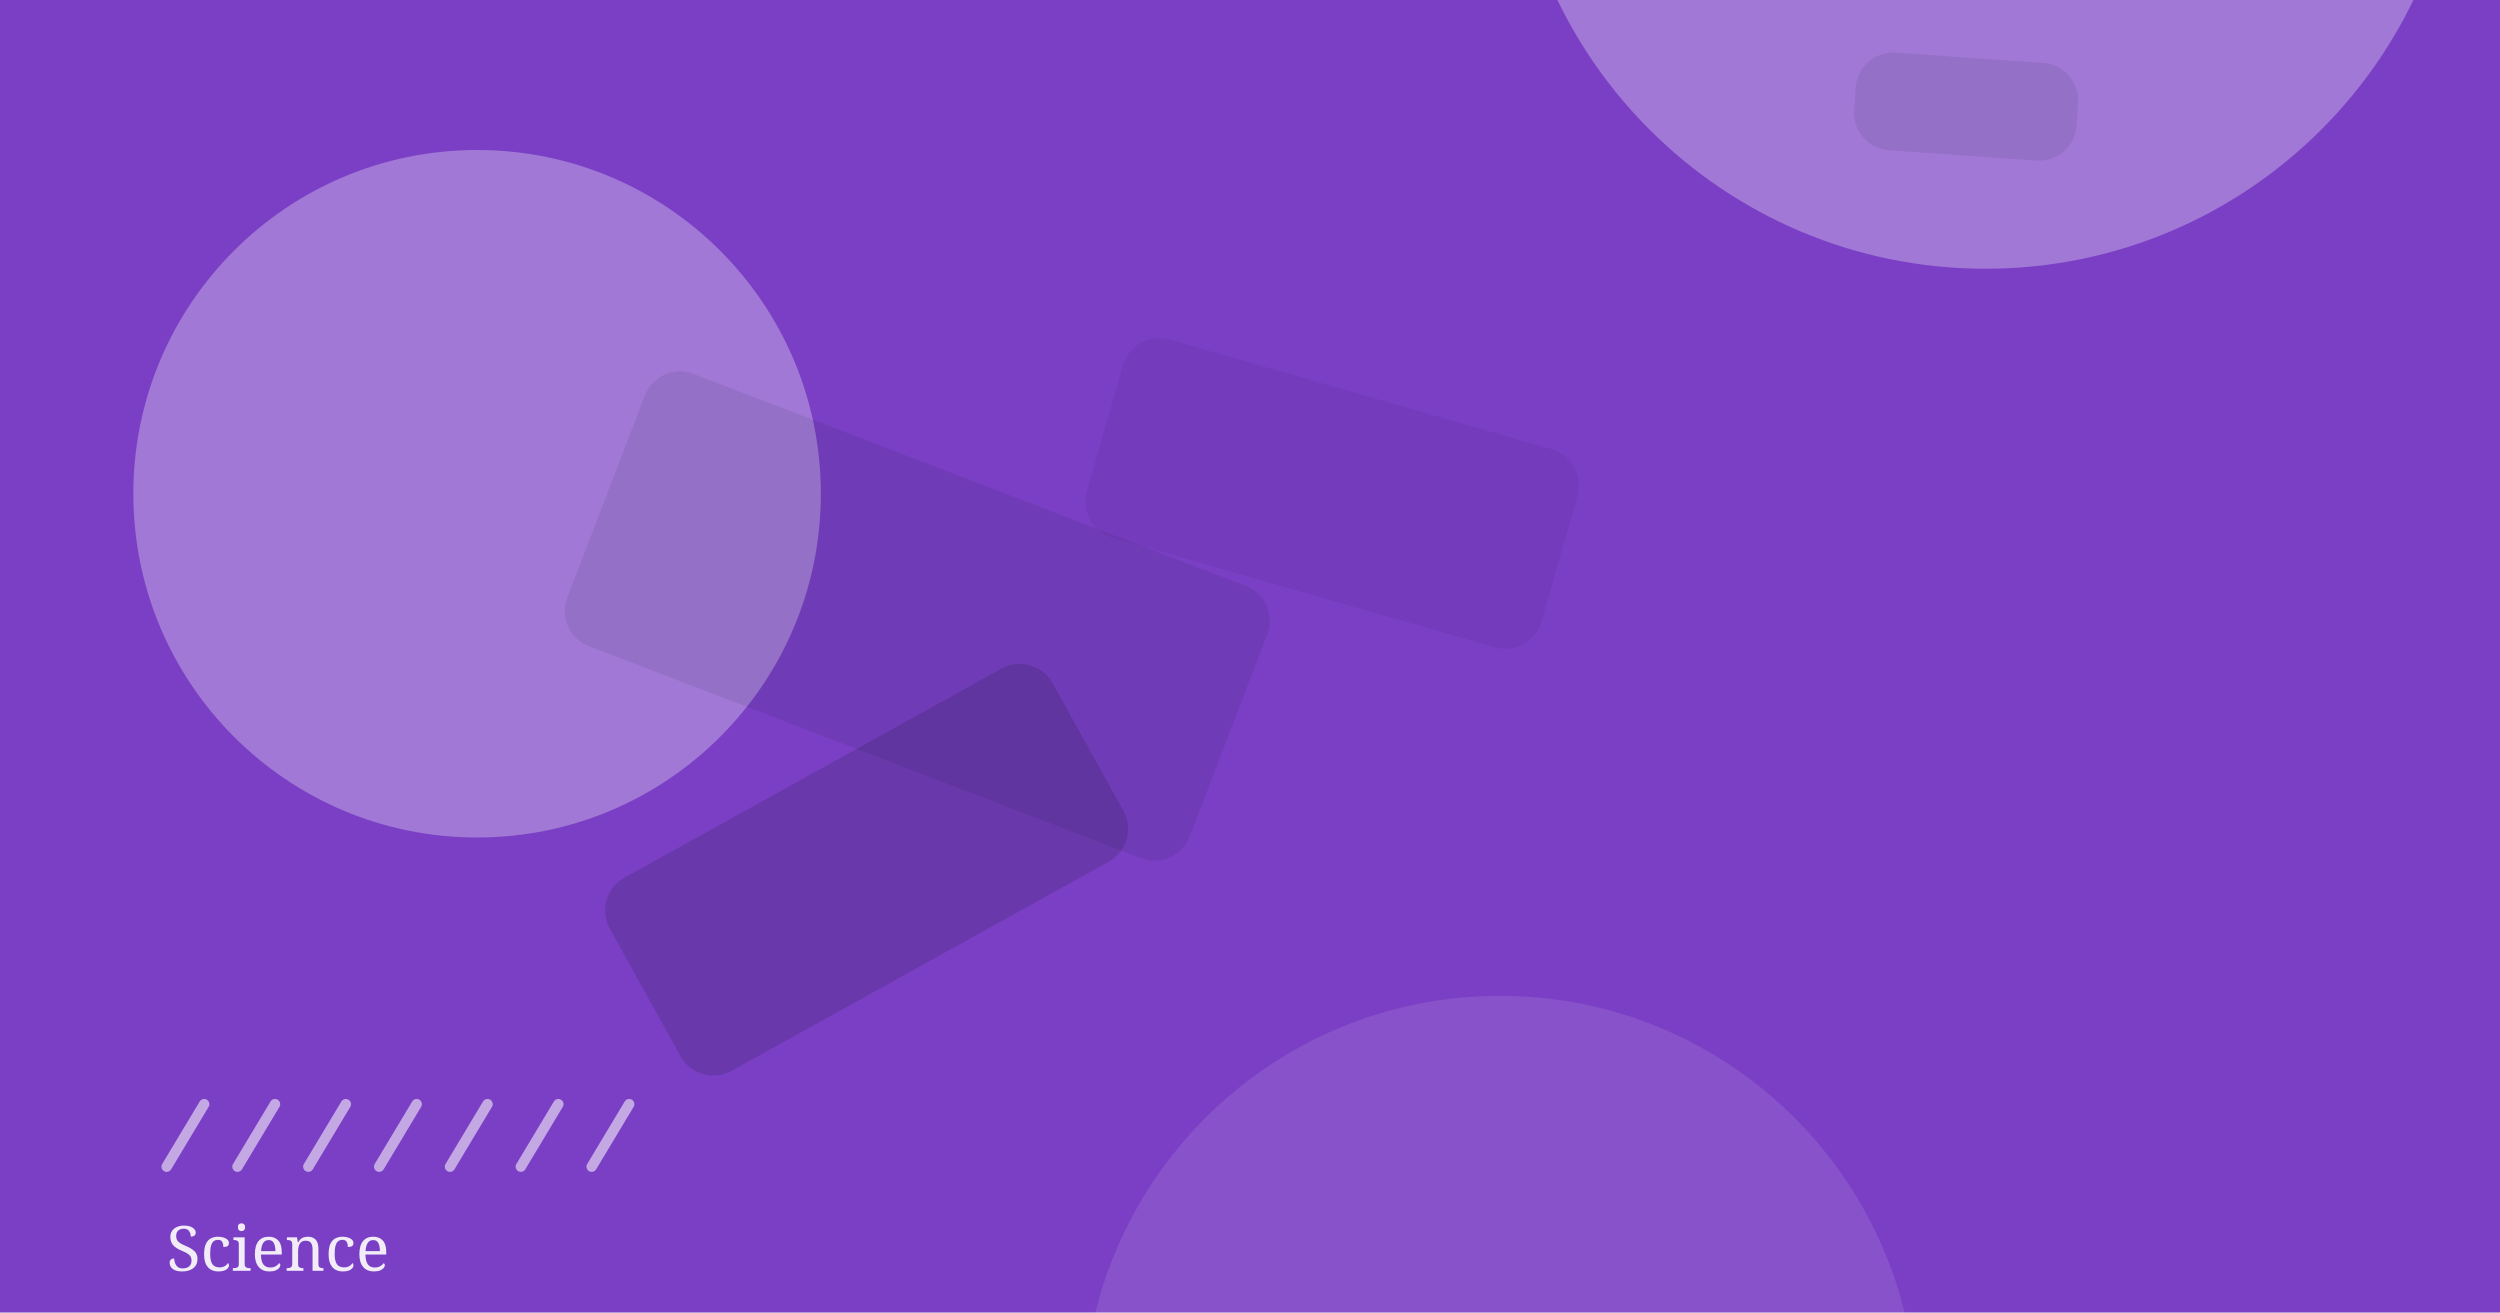
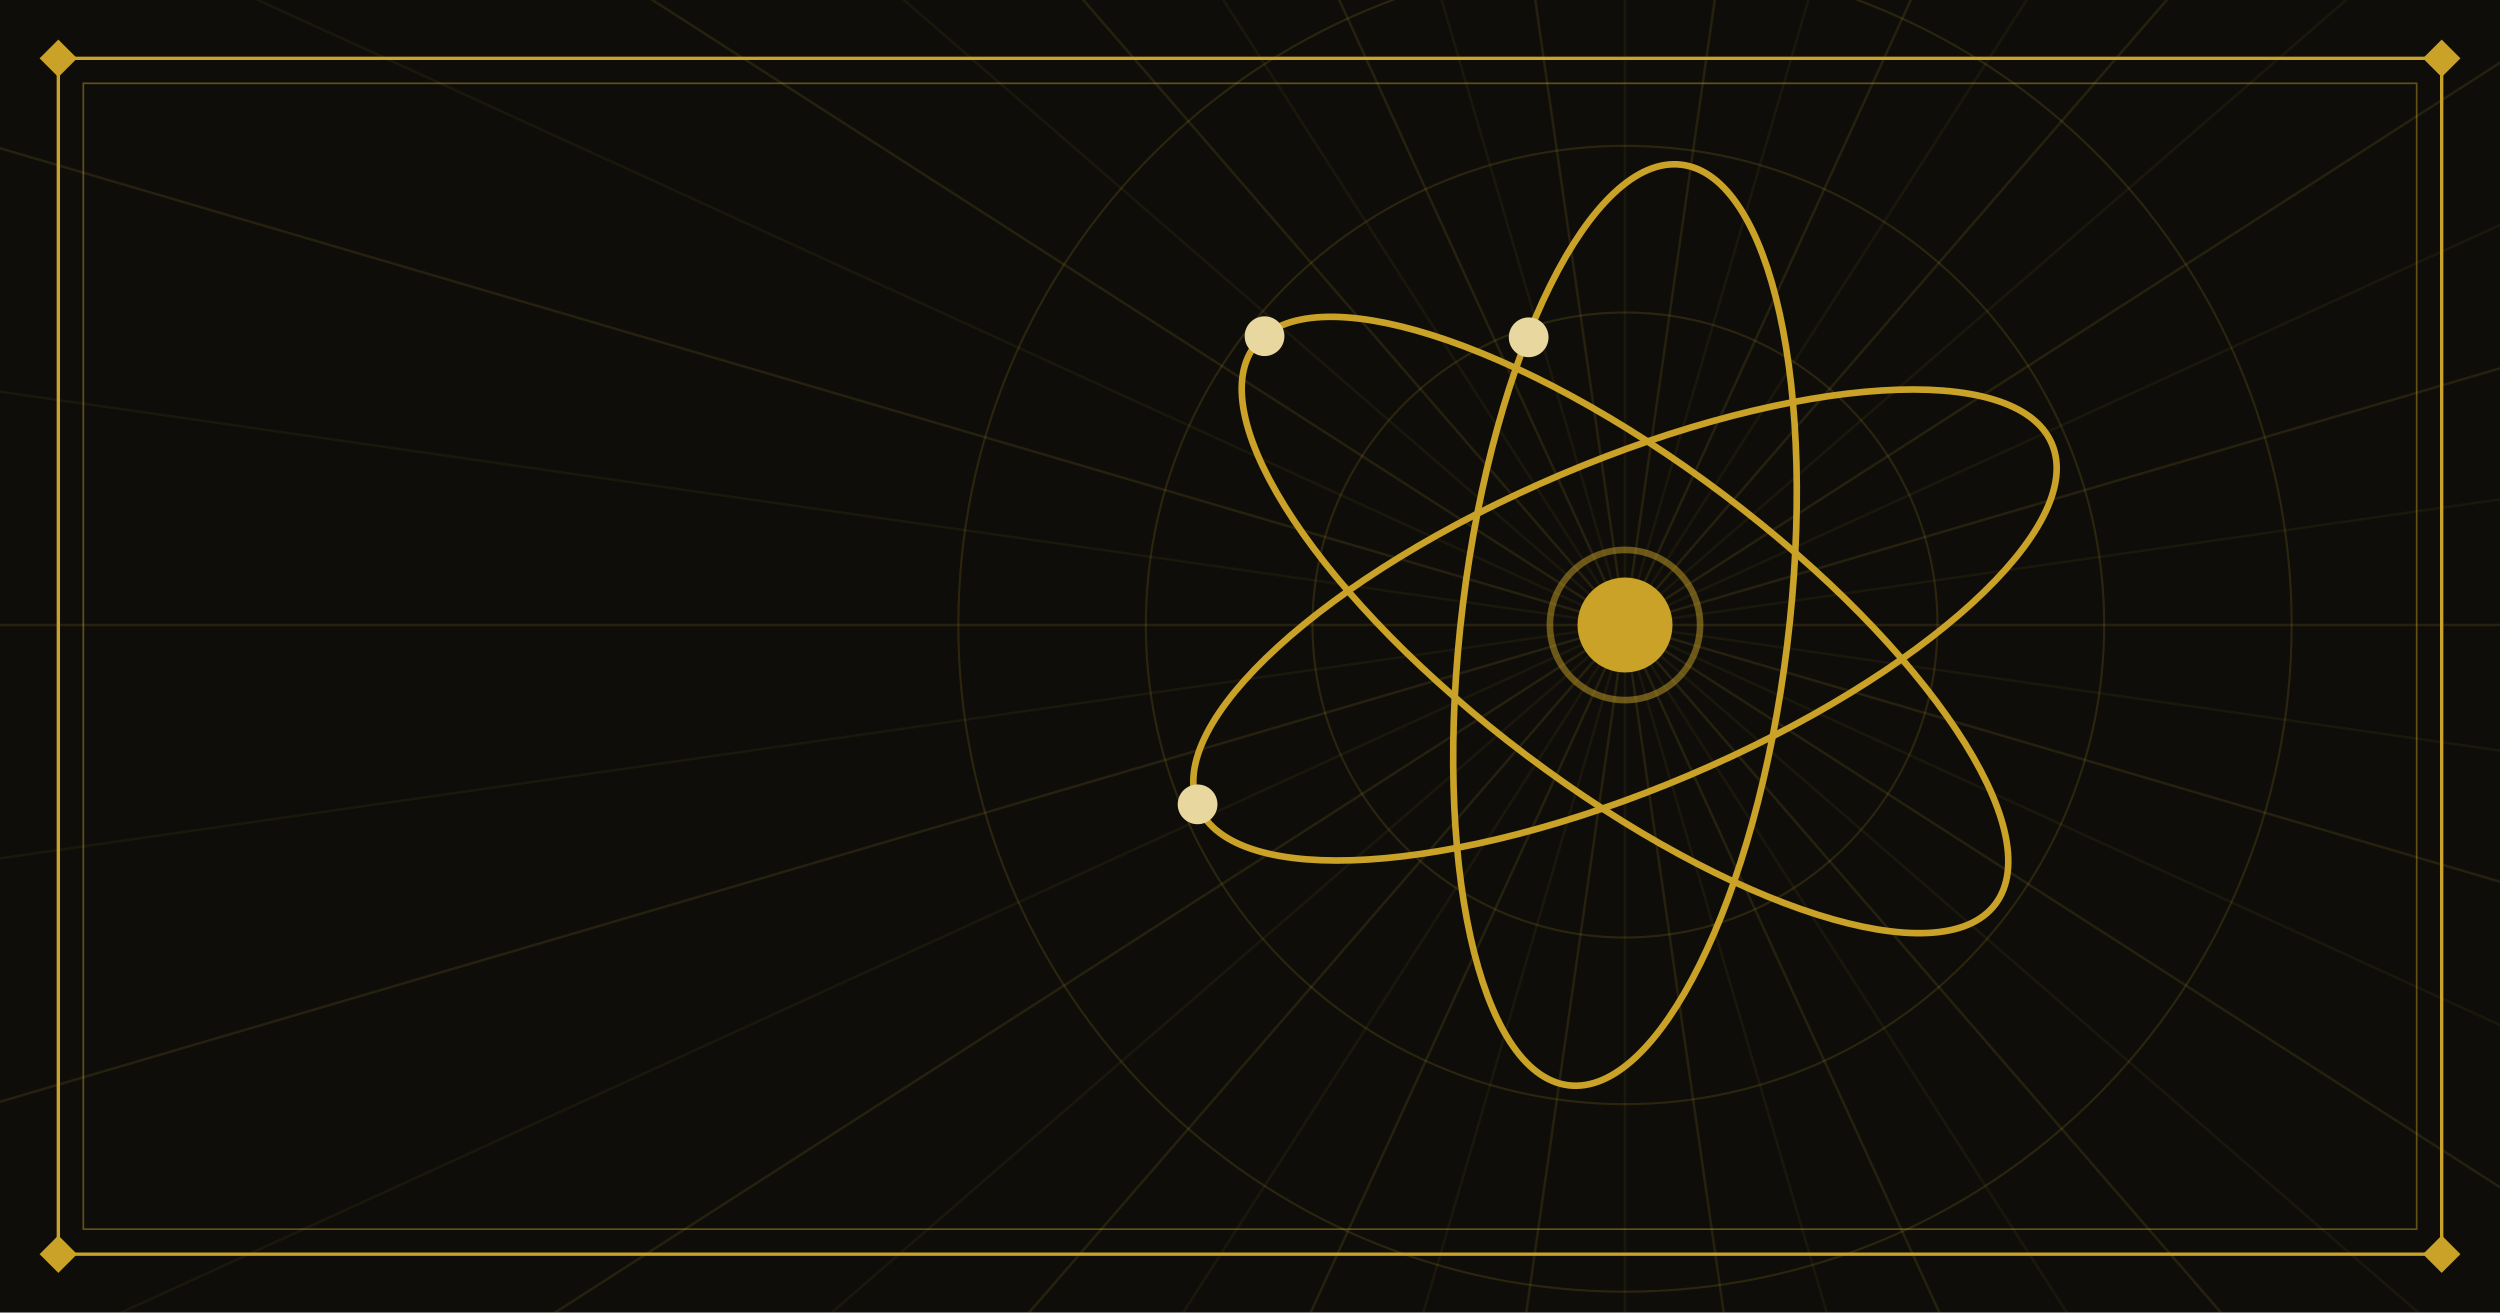
<svg xmlns="http://www.w3.org/2000/svg" viewBox="0 0 1200 630" width="1200" height="630">
-   <rect width="1200" height="630" fill="#7A3FC4" />
-   <circle cx="229" cy="237" r="165" fill="#ffffff" fill-opacity="0.3" />
-   <circle cx="720" cy="678" r="200" fill="#ffffff" fill-opacity="0.1" />
-   <rect x="544" y="158" width="227" height="99" rx="18" transform="rotate(16 544 158)" fill="#0b1020" fill-opacity="0.05" />
-   <circle cx="953" cy="-99" r="228" fill="#ffffff" fill-opacity="0.3" />
-   <rect x="284" y="430" width="243" height="106" rx="18" transform="rotate(-29 284 430)" fill="#0b1020" fill-opacity="0.15" />
-   <rect x="316" y="173" width="320" height="140" rx="18" transform="rotate(21 316 173)" fill="#0b1020" fill-opacity="0.08" />
-   <rect x="892" y="24" width="107" height="47" rx="18" transform="rotate(4 892 24)" fill="#0b1020" fill-opacity="0.08" />
-   <line x1="80" y1="560" x2="98" y2="530" stroke="#ffffff" stroke-opacity="0.55" stroke-width="5" stroke-linecap="round" />
-   <line x1="114" y1="560" x2="132" y2="530" stroke="#ffffff" stroke-opacity="0.55" stroke-width="5" stroke-linecap="round" />
-   <line x1="148" y1="560" x2="166" y2="530" stroke="#ffffff" stroke-opacity="0.55" stroke-width="5" stroke-linecap="round" />
-   <line x1="182" y1="560" x2="200" y2="530" stroke="#ffffff" stroke-opacity="0.55" stroke-width="5" stroke-linecap="round" />
-   <line x1="216" y1="560" x2="234" y2="530" stroke="#ffffff" stroke-opacity="0.55" stroke-width="5" stroke-linecap="round" />
-   <line x1="250" y1="560" x2="268" y2="530" stroke="#ffffff" stroke-opacity="0.55" stroke-width="5" stroke-linecap="round" />
-   <line x1="284" y1="560" x2="302" y2="530" stroke="#ffffff" stroke-opacity="0.55" stroke-width="5" stroke-linecap="round" />
-   <text x="80" y="610" font-family="Georgia, serif" font-size="30" fill="#ffffff" fill-opacity="0.9">Science</text>
+   <rect width="1200" height="630" fill="#0E0D0A" />
+   <line x1="780" y1="300" x2="2180" y2="300" stroke="#C9A227" stroke-opacity="0.13" stroke-width="1.2" />
+   <line x1="780" y1="300" x2="2166" y2="499" stroke="#C9A227" stroke-opacity="0.07" stroke-width="1.2" />
+   <line x1="780" y1="300" x2="2123" y2="694" stroke="#C9A227" stroke-opacity="0.13" stroke-width="1.2" />
+   <line x1="780" y1="300" x2="2053" y2="882" stroke="#C9A227" stroke-opacity="0.07" stroke-width="1.2" />
+   <line x1="780" y1="300" x2="1958" y2="1057" stroke="#C9A227" stroke-opacity="0.13" stroke-width="1.2" />
+   <line x1="780" y1="300" x2="1838" y2="1217" stroke="#C9A227" stroke-opacity="0.07" stroke-width="1.2" />
+   <line x1="780" y1="300" x2="1697" y2="1358" stroke="#C9A227" stroke-opacity="0.13" stroke-width="1.2" />
+   <line x1="780" y1="300" x2="1537" y2="1478" stroke="#C9A227" stroke-opacity="0.07" stroke-width="1.2" />
+   <line x1="780" y1="300" x2="1362" y2="1573" stroke="#C9A227" stroke-opacity="0.13" stroke-width="1.2" />
+   <line x1="780" y1="300" x2="1174" y2="1643" stroke="#C9A227" stroke-opacity="0.07" stroke-width="1.2" />
+   <line x1="780" y1="300" x2="979" y2="1686" stroke="#C9A227" stroke-opacity="0.13" stroke-width="1.2" />
+   <line x1="780" y1="300" x2="780" y2="1700" stroke="#C9A227" stroke-opacity="0.07" stroke-width="1.2" />
+   <line x1="780" y1="300" x2="581" y2="1686" stroke="#C9A227" stroke-opacity="0.13" stroke-width="1.2" />
+   <line x1="780" y1="300" x2="386" y2="1643" stroke="#C9A227" stroke-opacity="0.07" stroke-width="1.2" />
+   <line x1="780" y1="300" x2="198" y2="1573" stroke="#C9A227" stroke-opacity="0.13" stroke-width="1.2" />
+   <line x1="780" y1="300" x2="23" y2="1478" stroke="#C9A227" stroke-opacity="0.07" stroke-width="1.2" />
+   <line x1="780" y1="300" x2="-137" y2="1358" stroke="#C9A227" stroke-opacity="0.13" stroke-width="1.2" />
+   <line x1="780" y1="300" x2="-278" y2="1217" stroke="#C9A227" stroke-opacity="0.07" stroke-width="1.2" />
+   <line x1="780" y1="300" x2="-398" y2="1057" stroke="#C9A227" stroke-opacity="0.13" stroke-width="1.2" />
+   <line x1="780" y1="300" x2="-493" y2="882" stroke="#C9A227" stroke-opacity="0.07" stroke-width="1.2" />
+   <line x1="780" y1="300" x2="-563" y2="694" stroke="#C9A227" stroke-opacity="0.13" stroke-width="1.2" />
+   <line x1="780" y1="300" x2="-606" y2="499" stroke="#C9A227" stroke-opacity="0.07" stroke-width="1.2" />
+   <line x1="780" y1="300" x2="-620" y2="300" stroke="#C9A227" stroke-opacity="0.13" stroke-width="1.2" />
+   <line x1="780" y1="300" x2="-606" y2="101" stroke="#C9A227" stroke-opacity="0.07" stroke-width="1.2" />
+   <line x1="780" y1="300" x2="-563" y2="-94" stroke="#C9A227" stroke-opacity="0.13" stroke-width="1.2" />
+   <line x1="780" y1="300" x2="-493" y2="-282" stroke="#C9A227" stroke-opacity="0.07" stroke-width="1.2" />
+   <line x1="780" y1="300" x2="-398" y2="-457" stroke="#C9A227" stroke-opacity="0.13" stroke-width="1.2" />
+   <line x1="780" y1="300" x2="-278" y2="-617" stroke="#C9A227" stroke-opacity="0.07" stroke-width="1.2" />
+   <line x1="780" y1="300" x2="-137" y2="-758" stroke="#C9A227" stroke-opacity="0.13" stroke-width="1.2" />
+   <line x1="780" y1="300" x2="23" y2="-878" stroke="#C9A227" stroke-opacity="0.07" stroke-width="1.2" />
+   <line x1="780" y1="300" x2="198" y2="-973" stroke="#C9A227" stroke-opacity="0.13" stroke-width="1.2" />
+   <line x1="780" y1="300" x2="386" y2="-1043" stroke="#C9A227" stroke-opacity="0.07" stroke-width="1.2" />
+   <line x1="780" y1="300" x2="581" y2="-1086" stroke="#C9A227" stroke-opacity="0.13" stroke-width="1.2" />
+   <line x1="780" y1="300" x2="780" y2="-1100" stroke="#C9A227" stroke-opacity="0.07" stroke-width="1.2" />
+   <line x1="780" y1="300" x2="979" y2="-1086" stroke="#C9A227" stroke-opacity="0.13" stroke-width="1.2" />
+   <line x1="780" y1="300" x2="1174" y2="-1043" stroke="#C9A227" stroke-opacity="0.07" stroke-width="1.2" />
+   <line x1="780" y1="300" x2="1362" y2="-973" stroke="#C9A227" stroke-opacity="0.13" stroke-width="1.2" />
+   <line x1="780" y1="300" x2="1537" y2="-878" stroke="#C9A227" stroke-opacity="0.07" stroke-width="1.2" />
+   <line x1="780" y1="300" x2="1697" y2="-758" stroke="#C9A227" stroke-opacity="0.13" stroke-width="1.2" />
+   <line x1="780" y1="300" x2="1838" y2="-617" stroke="#C9A227" stroke-opacity="0.07" stroke-width="1.2" />
+   <line x1="780" y1="300" x2="1958" y2="-457" stroke="#C9A227" stroke-opacity="0.13" stroke-width="1.2" />
+   <line x1="780" y1="300" x2="2053" y2="-282" stroke="#C9A227" stroke-opacity="0.07" stroke-width="1.2" />
+   <line x1="780" y1="300" x2="2123" y2="-94" stroke="#C9A227" stroke-opacity="0.13" stroke-width="1.2" />
+   <line x1="780" y1="300" x2="2166" y2="101" stroke="#C9A227" stroke-opacity="0.07" stroke-width="1.2" />
+   <circle cx="780" cy="300" r="150" fill="none" stroke="#C9A227" stroke-opacity="0.16" stroke-width="1" />
+   <circle cx="780" cy="300" r="230" fill="none" stroke="#C9A227" stroke-opacity="0.16" stroke-width="1" />
+   <circle cx="780" cy="300" r="320" fill="none" stroke="#C9A227" stroke-opacity="0.16" stroke-width="1" />
+   <rect x="28" y="28" width="1144" height="574" fill="none" stroke="#C9A227" stroke-width="1.6" />
+   <rect x="40" y="40" width="1120" height="550" fill="none" stroke="#C9A227" stroke-opacity="0.45" stroke-width="0.8" />
+   <path d="M28 19 L37 28 L28 37 L19 28 Z" fill="#C9A227" />
+   <path d="M1172 19 L1181 28 L1172 37 L1163 28 Z" fill="#C9A227" />
+   <path d="M28 593 L37 602 L28 611 L19 602 Z" fill="#C9A227" />
+   <path d="M1172 593 L1181 602 L1172 611 L1163 602 Z" fill="#C9A227" />
+   <g transform="translate(780 300) rotate(6) scale(1.06)" fill="none" stroke="#C9A227" stroke-width="3" stroke-linecap="round" stroke-linejoin="round">
+     <circle r="20" fill="#C9A227" />
+     <circle r="34" stroke-opacity="0.5" />
+     <ellipse rx="210" ry="74" transform="rotate(31)" />
+     <circle cx="-176" cy="-113" r="9" fill="#E9D7A0" stroke="none" />
+     <ellipse rx="210" ry="74" transform="rotate(91)" />
+     <circle cx="-57" cy="-125" r="9" fill="#E9D7A0" stroke="none" />
+     <ellipse rx="210" ry="74" transform="rotate(151)" />
+     <circle cx="-184" cy="101" r="9" fill="#E9D7A0" stroke="none" />
+   </g>
</svg>
